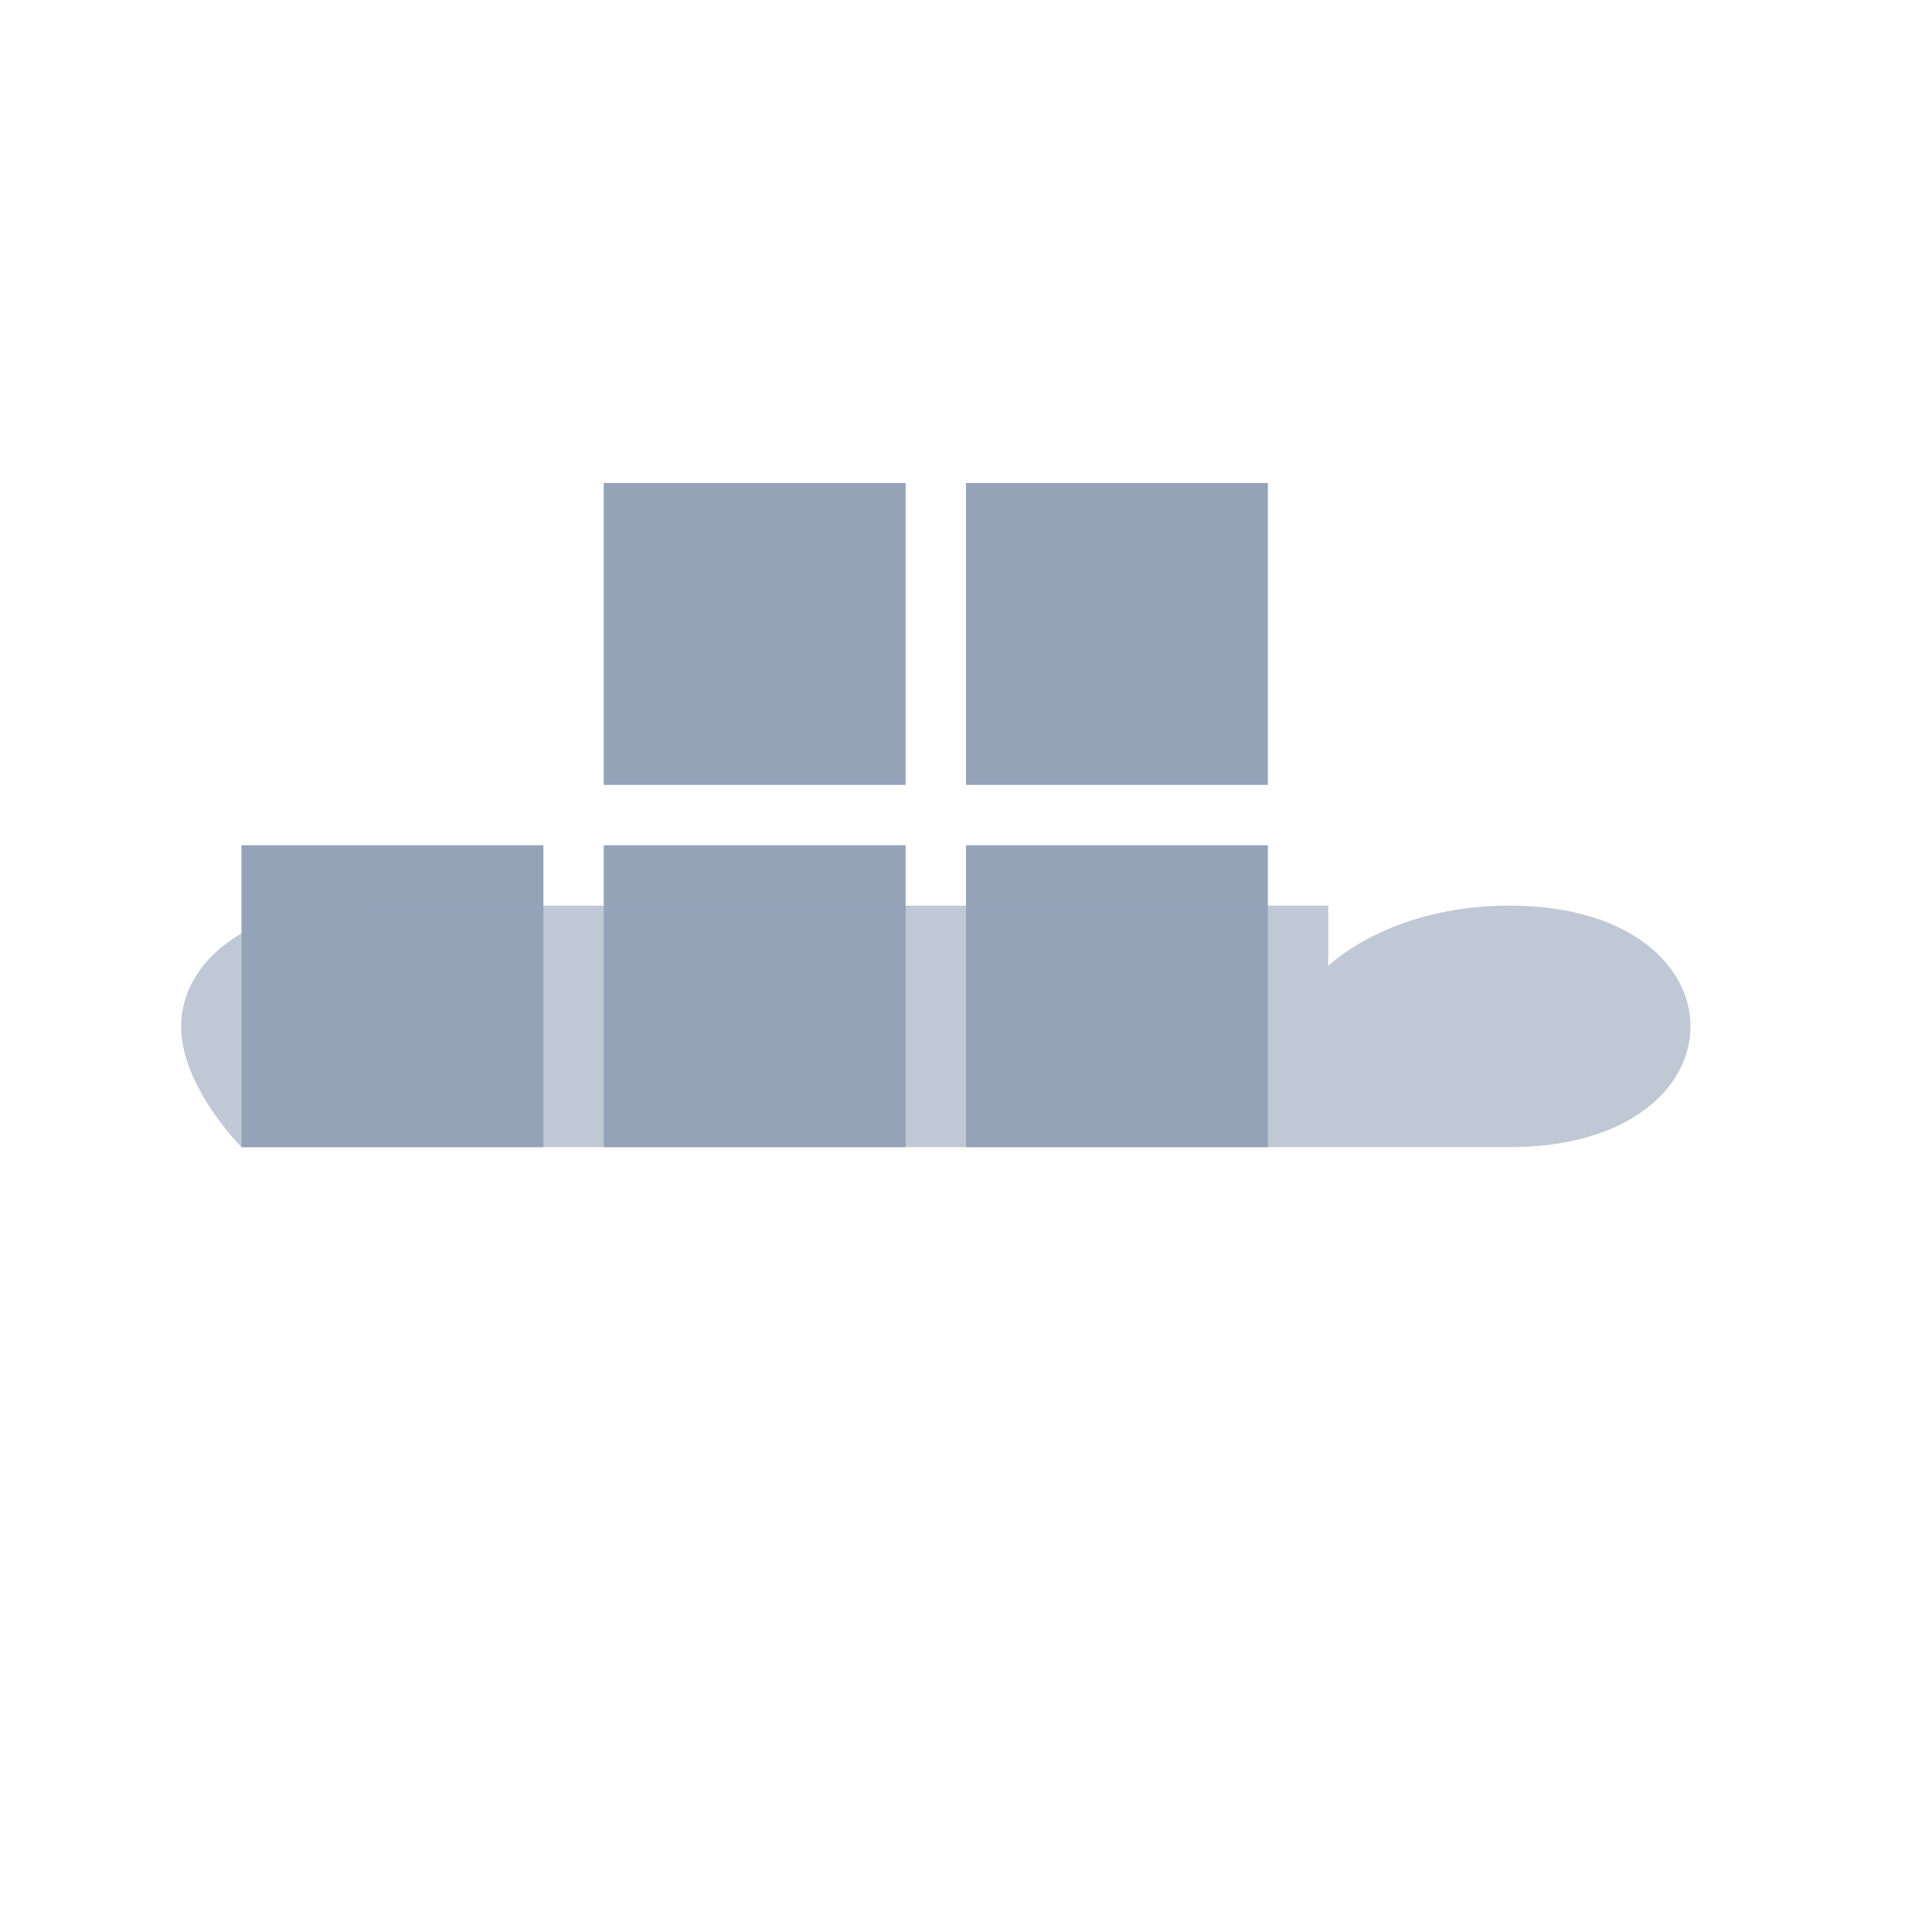
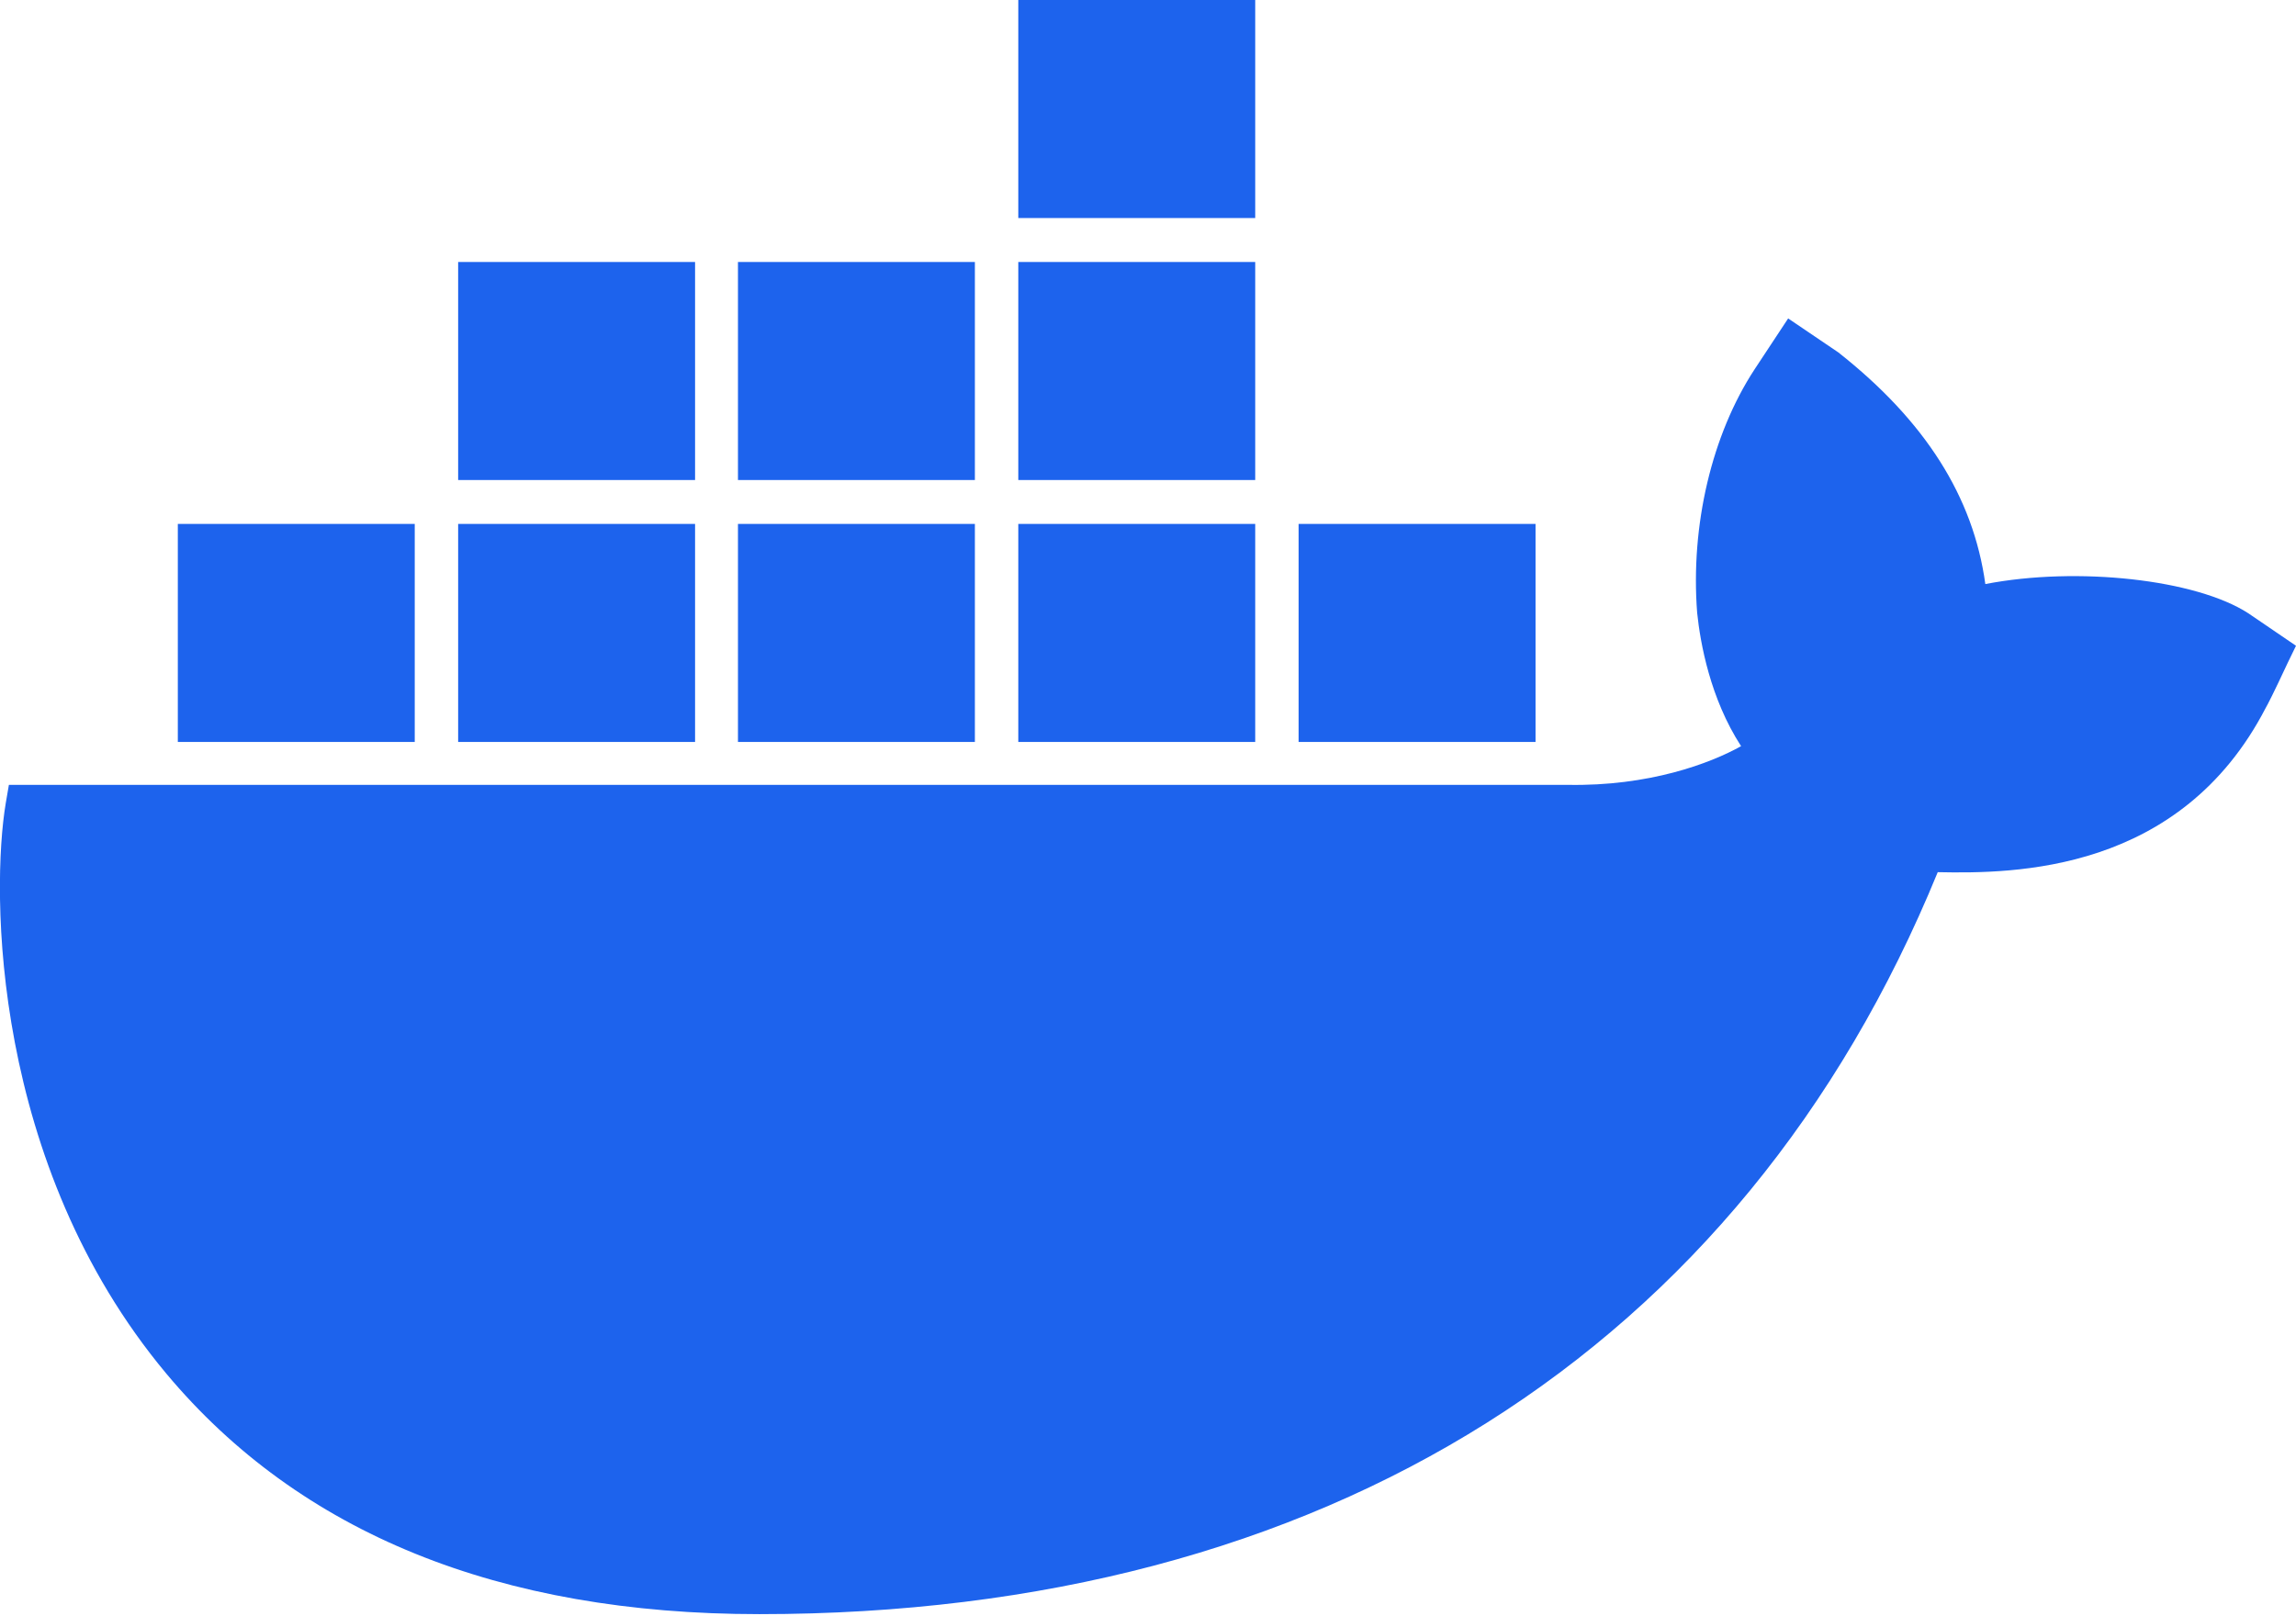
- <svg xmlns="http://www.w3.org/2000/svg" width="64" height="64" viewBox="0 0 64 64" fill="none">
-   <rect x="8" y="28" width="10" height="10" fill="#94A3B8" />
-   <rect x="20" y="28" width="10" height="10" fill="#94A3B8" />
-   <rect x="32" y="28" width="10" height="10" fill="#94A3B8" />
-   <rect x="20" y="16" width="10" height="10" fill="#94A3B8" />
-   <rect x="32" y="16" width="10" height="10" fill="#94A3B8" />
-   <path d="M44 32C44 32 46 30 50 30C54 30 56 32 56 34C56 36 54 38 50 38H8C8 38 6 36 6 34C6 32 8 30 12 30H44Z" fill="#94A3B8" opacity="0.6" />
+ <svg xmlns="http://www.w3.org/2000/svg" version="1.1" id="Layer_1" x="0px" y="0px" viewBox="0 0 439 309" style="enable-background:new 0 0 439 309;" xml:space="preserve">
+   <style type="text/css">
+   .st0{fill:#1D63ED;}
+  </style>
+   <path class="st0" d="M379.6,111.7c-2.3-16.7-11.5-31.2-28.1-44.3l-9.6-6.5l-6.4,9.7c-8.2,12.5-12.3,29.9-11,46.6  c0.6,5.8,2.5,16.4,8.4,25.5c-5.9,3.3-17.6,7.7-33.2,7.4H1.7l-0.6,3.5c-2.8,16.7-2.8,69,30.7,109.1c25.5,30.5,63.6,46,113.4,46  c108,0,187.8-50.3,225.3-141.9c14.7,0.3,46.4,0.1,62.7-31.4c0.4-0.7,1.4-2.6,4.2-8.6l1.6-3.3l-9.1-6.2  C419.9,110.8,397.2,108.3,379.6,111.7L379.6,111.7z M240,0h-45.3v41.7H240V0z M240,50.1h-45.3v41.7H240V50.1z M186.4,50.1h-45.3  v41.7h45.3V50.1z M132.9,50.1H87.6v41.7h45.3V50.1z M79.3,100.2H34v41.7h45.3V100.2z M132.9,100.2H87.6v41.7h45.3V100.2z   M186.4,100.2h-45.3v41.7h45.3V100.2z M240,100.2h-45.3v41.7H240V100.2z M293.6,100.2h-45.3v41.7h45.3V100.2z">
+  </path>
</svg>
